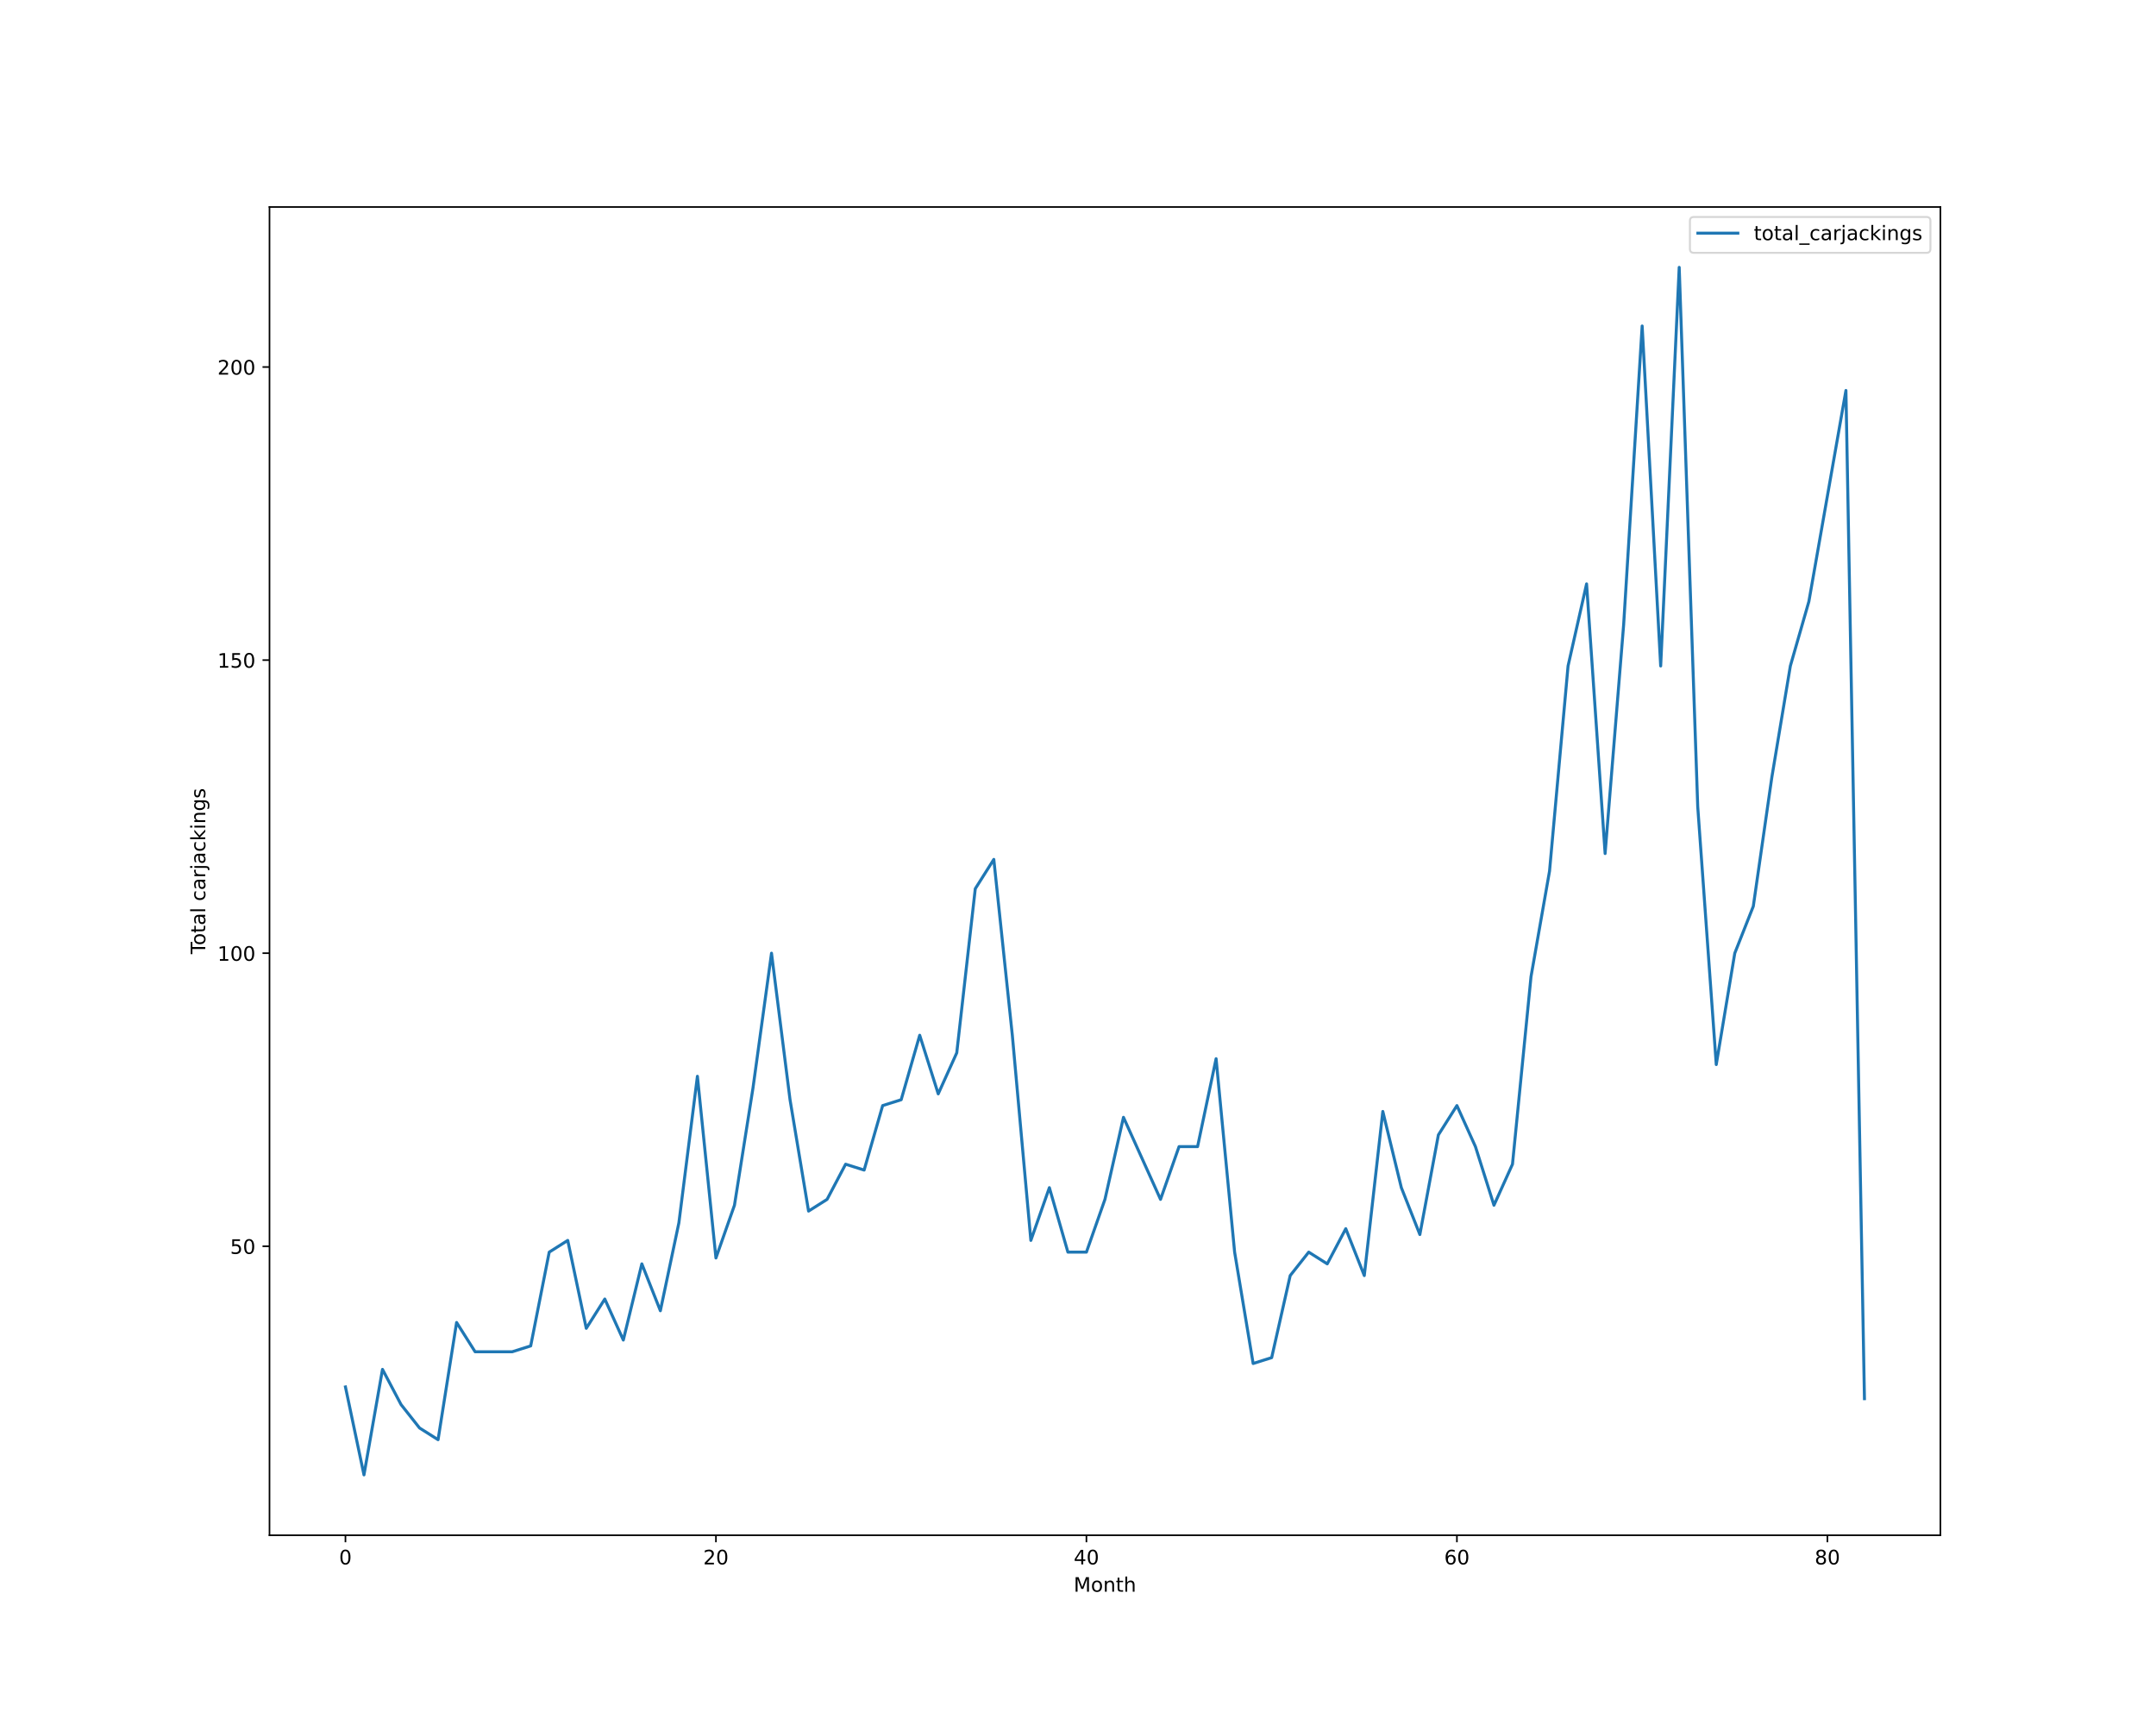
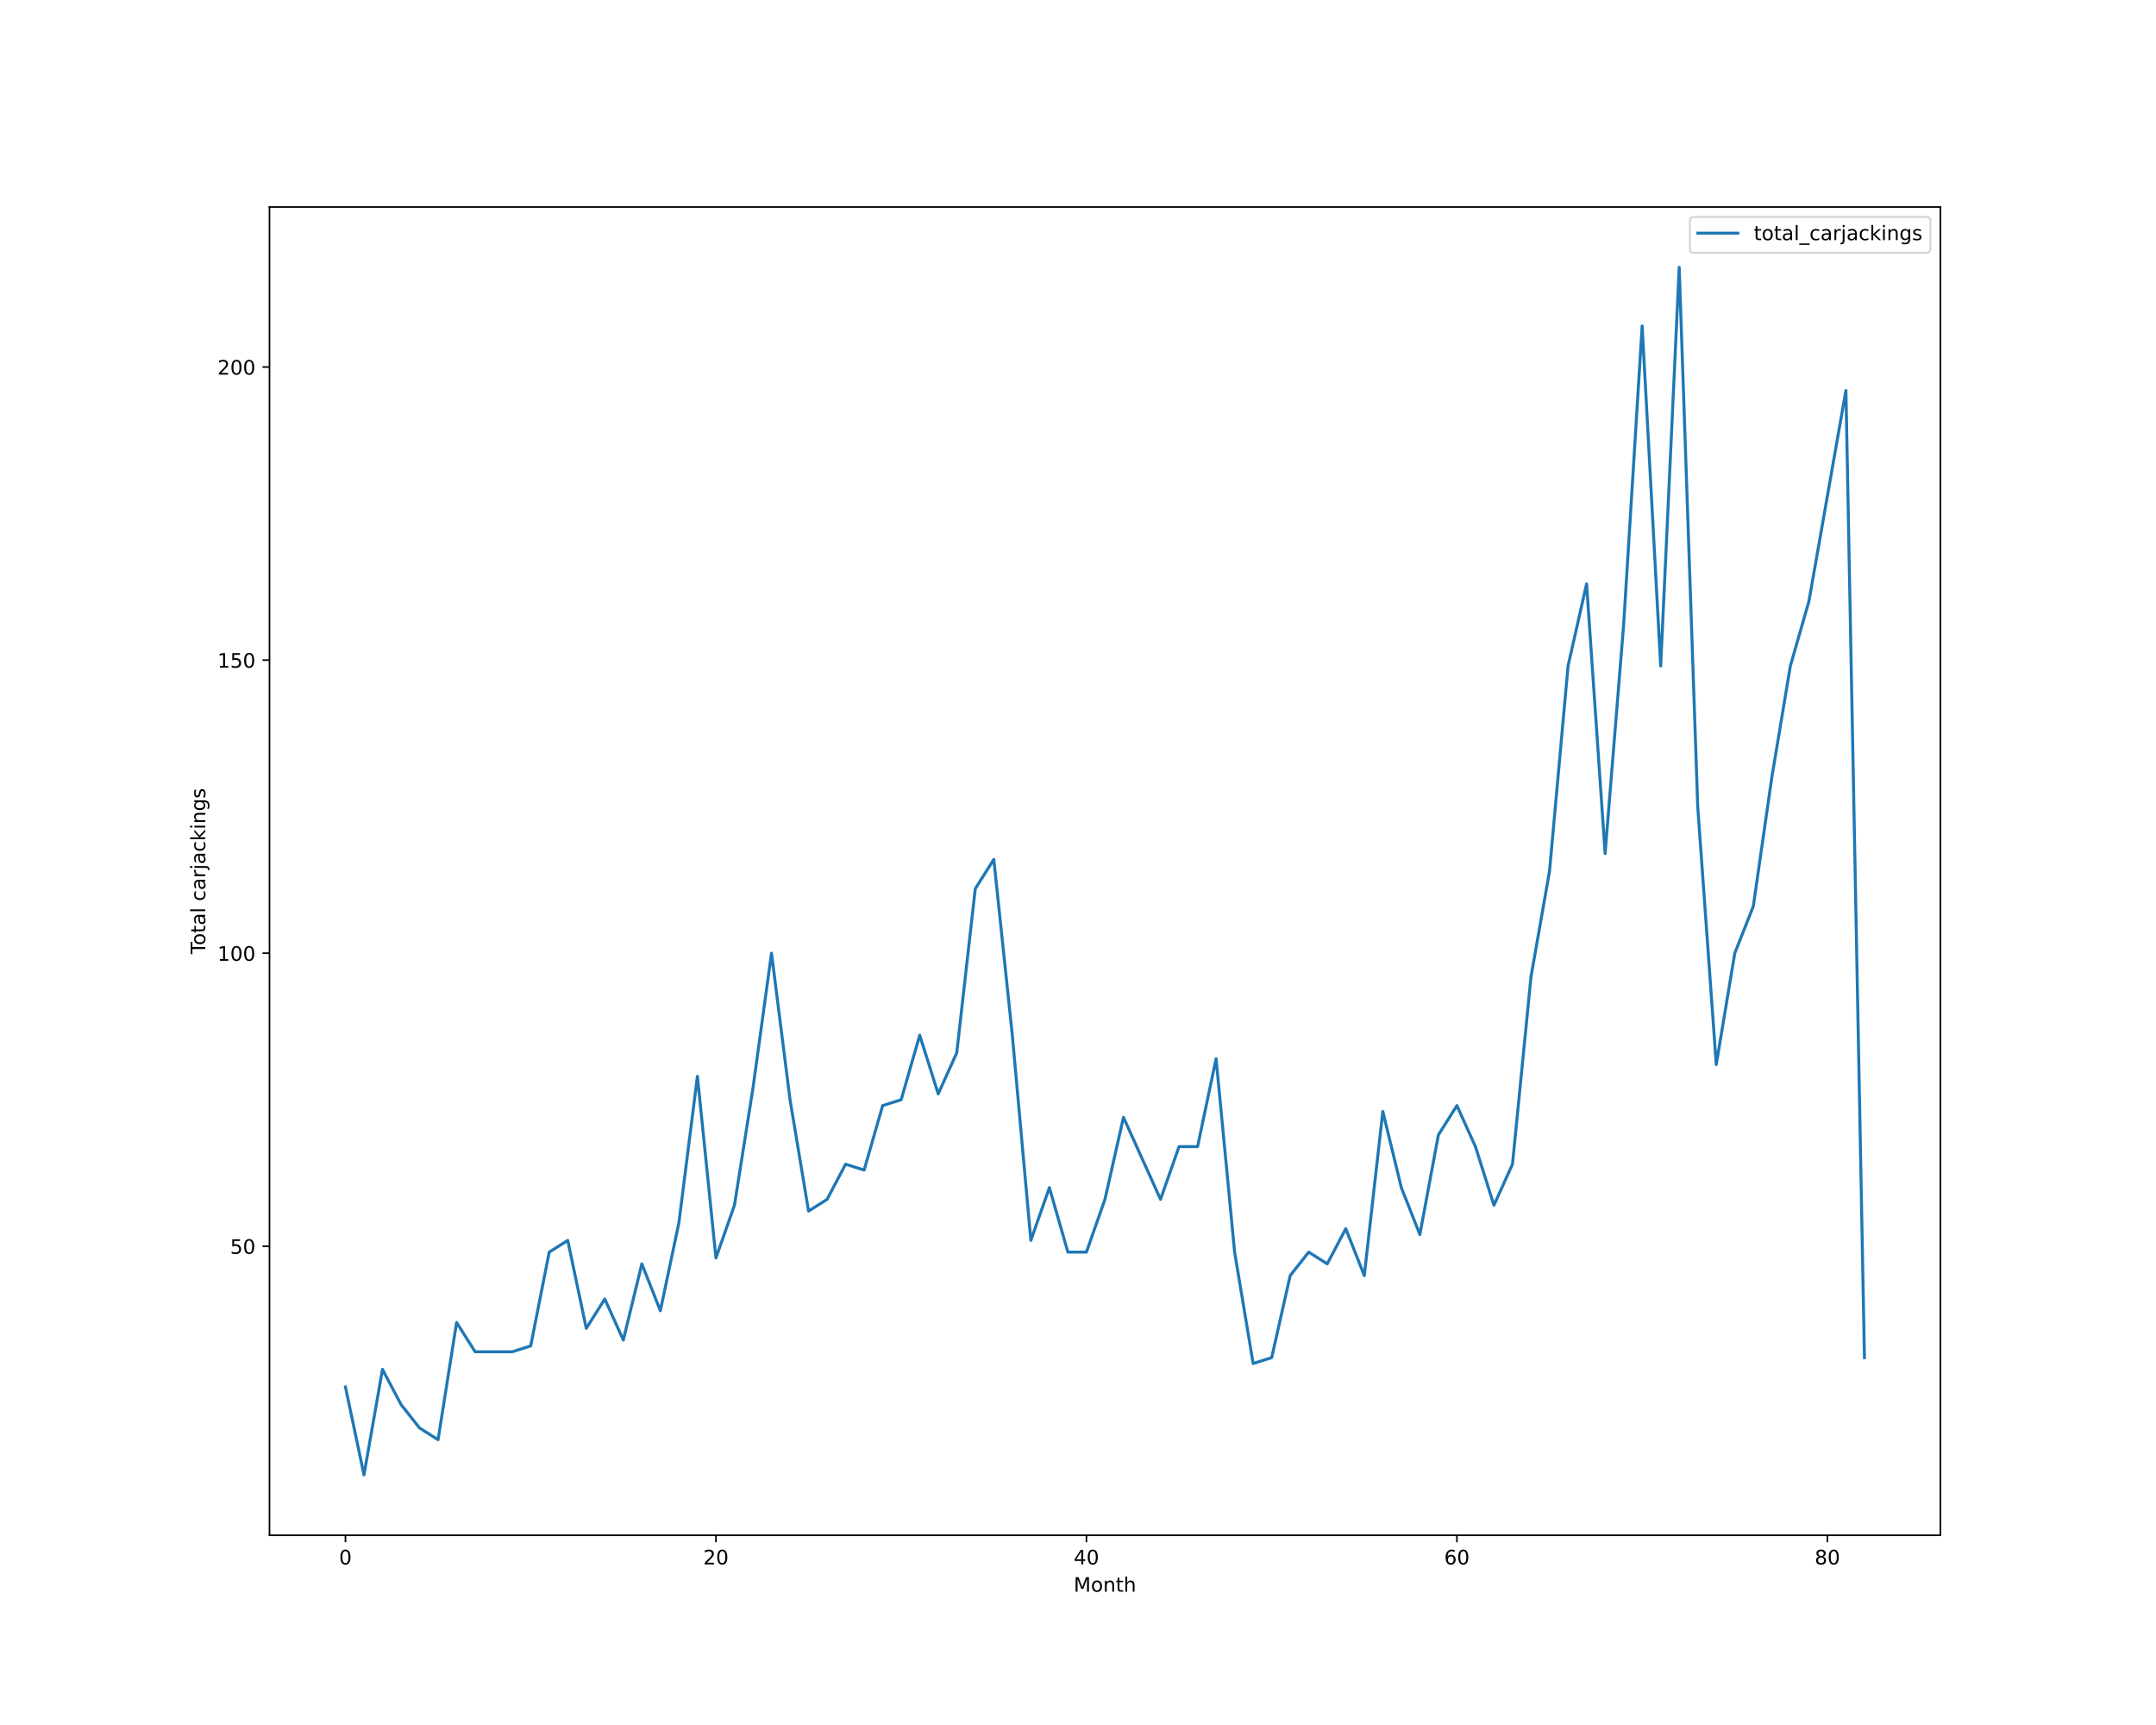
<svg xmlns="http://www.w3.org/2000/svg" xmlns:xlink="http://www.w3.org/1999/xlink" height="864pt" version="1.1" viewBox="0 0 1080 864" width="1080pt">
  <defs>
    <style type="text/css">*{stroke-linecap:butt;stroke-linejoin:round;}</style>
  </defs>
  <g id="figure_1">
    <g id="patch_1">
      <path d="M 0 864  L 1080 864  L 1080 0  L 0 0  z " style="fill:#ffffff;" />
    </g>
    <g id="axes_1">
      <g id="patch_2">
        <path d="M 135 768.96  L 972 768.96  L 972 103.68  L 135 103.68  z " style="fill:#ffffff;" />
      </g>
      <g id="matplotlib.axis_1">
        <g id="xtick_1">
          <g id="line2d_1">
            <defs>
-               <path d="M 0 0  L 0 3.5  " id="mf2d00f9961" style="stroke:#000000;stroke-width:0.8;" />
-             </defs>
-             <g>
-               <use style="stroke:#000000;stroke-width:0.8;" x="173.045" xlink:href="#mf2d00f9961" y="768.96" />
+               <path d="M 0 0  L 0 3.5  " id="mc47f5da2e9" style="stroke:#000000;stroke-width:0.8;" />
+             </defs>
+             <g>
+               <use style="stroke:#000000;stroke-width:0.8;" x="173.045" xlink:href="#mc47f5da2e9" y="768.96" />
            </g>
          </g>
          <g id="text_1">
            <g transform="translate(169.8642 783.5584)scale(0.1 -0.1)">
              <defs>
                <path d="M 2034 4250  Q 1547 4250 1301 3770  Q 1056 3291 1056 2328  Q 1056 1369 1301 889  Q 1547 409 2034 409  Q 2525 409 2770 889  Q 3016 1369 3016 2328  Q 3016 3291 2770 3770  Q 2525 4250 2034 4250  z M 2034 4750  Q 2819 4750 3233 4129  Q 3647 3509 3647 2328  Q 3647 1150 3233 529  Q 2819 -91 2034 -91  Q 1250 -91 836 529  Q 422 1150 422 2328  Q 422 3509 836 4129  Q 1250 4750 2034 4750  z " id="DejaVuSans-30" transform="scale(0.015625)" />
              </defs>
              <use xlink:href="#DejaVuSans-30" />
            </g>
          </g>
        </g>
        <g id="xtick_2">
          <g id="line2d_2">
            <g>
-               <use style="stroke:#000000;stroke-width:0.8;" x="358.633" xlink:href="#mf2d00f9961" y="768.96" />
+               <use style="stroke:#000000;stroke-width:0.8;" x="358.633" xlink:href="#mc47f5da2e9" y="768.96" />
            </g>
          </g>
          <g id="text_2">
            <g transform="translate(352.2705 783.5584)scale(0.1 -0.1)">
              <defs>
                <path d="M 1228 531  L 3431 531  L 3431 0  L 469 0  L 469 531  Q 828 903 1448 1529  Q 2069 2156 2228 2338  Q 2531 2678 2651 2914  Q 2772 3150 2772 3378  Q 2772 3750 2511 3984  Q 2250 4219 1831 4219  Q 1534 4219 1204 4116  Q 875 4013 500 3803  L 500 4441  Q 881 4594 1212 4672  Q 1544 4750 1819 4750  Q 2544 4750 2975 4387  Q 3406 4025 3406 3419  Q 3406 3131 3298 2873  Q 3191 2616 2906 2266  Q 2828 2175 2409 1742  Q 1991 1309 1228 531  z " id="DejaVuSans-32" transform="scale(0.015625)" />
              </defs>
              <use xlink:href="#DejaVuSans-32" />
              <use x="63.623" xlink:href="#DejaVuSans-30" />
            </g>
          </g>
        </g>
        <g id="xtick_3">
          <g id="line2d_3">
            <g>
-               <use style="stroke:#000000;stroke-width:0.8;" x="544.221" xlink:href="#mf2d00f9961" y="768.96" />
+               <use style="stroke:#000000;stroke-width:0.8;" x="544.221" xlink:href="#mc47f5da2e9" y="768.96" />
            </g>
          </g>
          <g id="text_3">
            <g transform="translate(537.8581 783.5584)scale(0.1 -0.1)">
              <defs>
                <path d="M 2419 4116  L 825 1625  L 2419 1625  L 2419 4116  z M 2253 4666  L 3047 4666  L 3047 1625  L 3713 1625  L 3713 1100  L 3047 1100  L 3047 0  L 2419 0  L 2419 1100  L 313 1100  L 313 1709  L 2253 4666  z " id="DejaVuSans-34" transform="scale(0.015625)" />
              </defs>
              <use xlink:href="#DejaVuSans-34" />
              <use x="63.623" xlink:href="#DejaVuSans-30" />
            </g>
          </g>
        </g>
        <g id="xtick_4">
          <g id="line2d_4">
            <g>
-               <use style="stroke:#000000;stroke-width:0.8;" x="729.808" xlink:href="#mf2d00f9961" y="768.96" />
+               <use style="stroke:#000000;stroke-width:0.8;" x="729.808" xlink:href="#mc47f5da2e9" y="768.96" />
            </g>
          </g>
          <g id="text_4">
            <g transform="translate(723.4457 783.5584)scale(0.1 -0.1)">
              <defs>
                <path d="M 2113 2584  Q 1688 2584 1439 2293  Q 1191 2003 1191 1497  Q 1191 994 1439 701  Q 1688 409 2113 409  Q 2538 409 2786 701  Q 3034 994 3034 1497  Q 3034 2003 2786 2293  Q 2538 2584 2113 2584  z M 3366 4563  L 3366 3988  Q 3128 4100 2886 4159  Q 2644 4219 2406 4219  Q 1781 4219 1451 3797  Q 1122 3375 1075 2522  Q 1259 2794 1537 2939  Q 1816 3084 2150 3084  Q 2853 3084 3261 2657  Q 3669 2231 3669 1497  Q 3669 778 3244 343  Q 2819 -91 2113 -91  Q 1303 -91 875 529  Q 447 1150 447 2328  Q 447 3434 972 4092  Q 1497 4750 2381 4750  Q 2619 4750 2861 4703  Q 3103 4656 3366 4563  z " id="DejaVuSans-36" transform="scale(0.015625)" />
              </defs>
              <use xlink:href="#DejaVuSans-36" />
              <use x="63.623" xlink:href="#DejaVuSans-30" />
            </g>
          </g>
        </g>
        <g id="xtick_5">
          <g id="line2d_5">
            <g>
-               <use style="stroke:#000000;stroke-width:0.8;" x="915.396" xlink:href="#mf2d00f9961" y="768.96" />
+               <use style="stroke:#000000;stroke-width:0.8;" x="915.396" xlink:href="#mc47f5da2e9" y="768.96" />
            </g>
          </g>
          <g id="text_5">
            <g transform="translate(909.0333 783.5584)scale(0.1 -0.1)">
              <defs>
                <path d="M 2034 2216  Q 1584 2216 1326 1975  Q 1069 1734 1069 1313  Q 1069 891 1326 650  Q 1584 409 2034 409  Q 2484 409 2743 651  Q 3003 894 3003 1313  Q 3003 1734 2745 1975  Q 2488 2216 2034 2216  z M 1403 2484  Q 997 2584 770 2862  Q 544 3141 544 3541  Q 544 4100 942 4425  Q 1341 4750 2034 4750  Q 2731 4750 3128 4425  Q 3525 4100 3525 3541  Q 3525 3141 3298 2862  Q 3072 2584 2669 2484  Q 3125 2378 3379 2068  Q 3634 1759 3634 1313  Q 3634 634 3220 271  Q 2806 -91 2034 -91  Q 1263 -91 848 271  Q 434 634 434 1313  Q 434 1759 690 2068  Q 947 2378 1403 2484  z M 1172 3481  Q 1172 3119 1398 2916  Q 1625 2713 2034 2713  Q 2441 2713 2670 2916  Q 2900 3119 2900 3481  Q 2900 3844 2670 4047  Q 2441 4250 2034 4250  Q 1625 4250 1398 4047  Q 1172 3844 1172 3481  z " id="DejaVuSans-38" transform="scale(0.015625)" />
              </defs>
              <use xlink:href="#DejaVuSans-38" />
              <use x="63.623" xlink:href="#DejaVuSans-30" />
            </g>
          </g>
        </g>
        <g id="text_6">
          <g transform="translate(537.8289 797.2366)scale(0.1 -0.1)">
            <defs>
              <path d="M 628 4666  L 1569 4666  L 2759 1491  L 3956 4666  L 4897 4666  L 4897 0  L 4281 0  L 4281 4097  L 3078 897  L 2444 897  L 1241 4097  L 1241 0  L 628 0  L 628 4666  z " id="DejaVuSans-4d" transform="scale(0.015625)" />
              <path d="M 1959 3097  Q 1497 3097 1228 2736  Q 959 2375 959 1747  Q 959 1119 1226 758  Q 1494 397 1959 397  Q 2419 397 2687 759  Q 2956 1122 2956 1747  Q 2956 2369 2687 2733  Q 2419 3097 1959 3097  z M 1959 3584  Q 2709 3584 3137 3096  Q 3566 2609 3566 1747  Q 3566 888 3137 398  Q 2709 -91 1959 -91  Q 1206 -91 779 398  Q 353 888 353 1747  Q 353 2609 779 3096  Q 1206 3584 1959 3584  z " id="DejaVuSans-6f" transform="scale(0.015625)" />
              <path d="M 3513 2113  L 3513 0  L 2938 0  L 2938 2094  Q 2938 2591 2744 2837  Q 2550 3084 2163 3084  Q 1697 3084 1428 2787  Q 1159 2491 1159 1978  L 1159 0  L 581 0  L 581 3500  L 1159 3500  L 1159 2956  Q 1366 3272 1645 3428  Q 1925 3584 2291 3584  Q 2894 3584 3203 3211  Q 3513 2838 3513 2113  z " id="DejaVuSans-6e" transform="scale(0.015625)" />
              <path d="M 1172 4494  L 1172 3500  L 2356 3500  L 2356 3053  L 1172 3053  L 1172 1153  Q 1172 725 1289 603  Q 1406 481 1766 481  L 2356 481  L 2356 0  L 1766 0  Q 1100 0 847 248  Q 594 497 594 1153  L 594 3053  L 172 3053  L 172 3500  L 594 3500  L 594 4494  L 1172 4494  z " id="DejaVuSans-74" transform="scale(0.015625)" />
              <path d="M 3513 2113  L 3513 0  L 2938 0  L 2938 2094  Q 2938 2591 2744 2837  Q 2550 3084 2163 3084  Q 1697 3084 1428 2787  Q 1159 2491 1159 1978  L 1159 0  L 581 0  L 581 4863  L 1159 4863  L 1159 2956  Q 1366 3272 1645 3428  Q 1925 3584 2291 3584  Q 2894 3584 3203 3211  Q 3513 2838 3513 2113  z " id="DejaVuSans-68" transform="scale(0.015625)" />
            </defs>
            <use xlink:href="#DejaVuSans-4d" />
            <use x="86.279" xlink:href="#DejaVuSans-6f" />
            <use x="147.461" xlink:href="#DejaVuSans-6e" />
            <use x="210.84" xlink:href="#DejaVuSans-74" />
            <use x="250.049" xlink:href="#DejaVuSans-68" />
          </g>
        </g>
      </g>
      <g id="matplotlib.axis_2">
        <g id="ytick_1">
          <g id="line2d_6">
            <defs>
-               <path d="M 0 0  L -3.5 0  " id="m15bbe1c01b" style="stroke:#000000;stroke-width:0.8;" />
-             </defs>
-             <g>
-               <use style="stroke:#000000;stroke-width:0.8;" x="135" xlink:href="#m15bbe1c01b" y="624.219" />
+               <path d="M 0 0  L -3.5 0  " id="m79050752c0" style="stroke:#000000;stroke-width:0.8;" />
+             </defs>
+             <g>
+               <use style="stroke:#000000;stroke-width:0.8;" x="135" xlink:href="#m79050752c0" y="624.219" />
            </g>
          </g>
          <g id="text_7">
            <g transform="translate(115.275 628.0182)scale(0.1 -0.1)">
              <defs>
                <path d="M 691 4666  L 3169 4666  L 3169 4134  L 1269 4134  L 1269 2991  Q 1406 3038 1543 3061  Q 1681 3084 1819 3084  Q 2600 3084 3056 2656  Q 3513 2228 3513 1497  Q 3513 744 3044 326  Q 2575 -91 1722 -91  Q 1428 -91 1123 -41  Q 819 9 494 109  L 494 744  Q 775 591 1075 516  Q 1375 441 1709 441  Q 2250 441 2565 725  Q 2881 1009 2881 1497  Q 2881 1984 2565 2268  Q 2250 2553 1709 2553  Q 1456 2553 1204 2497  Q 953 2441 691 2322  L 691 4666  z " id="DejaVuSans-35" transform="scale(0.015625)" />
              </defs>
              <use xlink:href="#DejaVuSans-35" />
              <use x="63.623" xlink:href="#DejaVuSans-30" />
            </g>
          </g>
        </g>
        <g id="ytick_2">
          <g id="line2d_7">
            <g>
-               <use style="stroke:#000000;stroke-width:0.8;" x="135" xlink:href="#m15bbe1c01b" y="477.423" />
+               <use style="stroke:#000000;stroke-width:0.8;" x="135" xlink:href="#m79050752c0" y="477.423" />
            </g>
          </g>
          <g id="text_8">
            <g transform="translate(108.9125 481.2221)scale(0.1 -0.1)">
              <defs>
                <path d="M 794 531  L 1825 531  L 1825 4091  L 703 3866  L 703 4441  L 1819 4666  L 2450 4666  L 2450 531  L 3481 531  L 3481 0  L 794 0  L 794 531  z " id="DejaVuSans-31" transform="scale(0.015625)" />
              </defs>
              <use xlink:href="#DejaVuSans-31" />
              <use x="63.623" xlink:href="#DejaVuSans-30" />
              <use x="127.246" xlink:href="#DejaVuSans-30" />
            </g>
          </g>
        </g>
        <g id="ytick_3">
          <g id="line2d_8">
            <g>
-               <use style="stroke:#000000;stroke-width:0.8;" x="135" xlink:href="#m15bbe1c01b" y="330.627" />
+               <use style="stroke:#000000;stroke-width:0.8;" x="135" xlink:href="#m79050752c0" y="330.627" />
            </g>
          </g>
          <g id="text_9">
            <g transform="translate(108.9125 334.426)scale(0.1 -0.1)">
              <use xlink:href="#DejaVuSans-31" />
              <use x="63.623" xlink:href="#DejaVuSans-35" />
              <use x="127.246" xlink:href="#DejaVuSans-30" />
            </g>
          </g>
        </g>
        <g id="ytick_4">
          <g id="line2d_9">
            <g>
-               <use style="stroke:#000000;stroke-width:0.8;" x="135" xlink:href="#m15bbe1c01b" y="183.831" />
+               <use style="stroke:#000000;stroke-width:0.8;" x="135" xlink:href="#m79050752c0" y="183.831" />
            </g>
          </g>
          <g id="text_10">
            <g transform="translate(108.9125 187.6299)scale(0.1 -0.1)">
              <use xlink:href="#DejaVuSans-32" />
              <use x="63.623" xlink:href="#DejaVuSans-30" />
              <use x="127.246" xlink:href="#DejaVuSans-30" />
            </g>
          </g>
        </g>
        <g id="text_11">
          <g transform="translate(102.8328 477.8888)rotate(-90)scale(0.1 -0.1)">
            <defs>
              <path d="M -19 4666  L 3928 4666  L 3928 4134  L 2272 4134  L 2272 0  L 1638 0  L 1638 4134  L -19 4134  L -19 4666  z " id="DejaVuSans-54" transform="scale(0.015625)" />
              <path d="M 2194 1759  Q 1497 1759 1228 1600  Q 959 1441 959 1056  Q 959 750 1161 570  Q 1363 391 1709 391  Q 2188 391 2477 730  Q 2766 1069 2766 1631  L 2766 1759  L 2194 1759  z M 3341 1997  L 3341 0  L 2766 0  L 2766 531  Q 2569 213 2275 61  Q 1981 -91 1556 -91  Q 1019 -91 701 211  Q 384 513 384 1019  Q 384 1609 779 1909  Q 1175 2209 1959 2209  L 2766 2209  L 2766 2266  Q 2766 2663 2505 2880  Q 2244 3097 1772 3097  Q 1472 3097 1187 3025  Q 903 2953 641 2809  L 641 3341  Q 956 3463 1253 3523  Q 1550 3584 1831 3584  Q 2591 3584 2966 3190  Q 3341 2797 3341 1997  z " id="DejaVuSans-61" transform="scale(0.015625)" />
              <path d="M 603 4863  L 1178 4863  L 1178 0  L 603 0  L 603 4863  z " id="DejaVuSans-6c" transform="scale(0.015625)" />
              <path id="DejaVuSans-20" transform="scale(0.015625)" />
              <path d="M 3122 3366  L 3122 2828  Q 2878 2963 2633 3030  Q 2388 3097 2138 3097  Q 1578 3097 1268 2742  Q 959 2388 959 1747  Q 959 1106 1268 751  Q 1578 397 2138 397  Q 2388 397 2633 464  Q 2878 531 3122 666  L 3122 134  Q 2881 22 2623 -34  Q 2366 -91 2075 -91  Q 1284 -91 818 406  Q 353 903 353 1747  Q 353 2603 823 3093  Q 1294 3584 2113 3584  Q 2378 3584 2631 3529  Q 2884 3475 3122 3366  z " id="DejaVuSans-63" transform="scale(0.015625)" />
              <path d="M 2631 2963  Q 2534 3019 2420 3045  Q 2306 3072 2169 3072  Q 1681 3072 1420 2755  Q 1159 2438 1159 1844  L 1159 0  L 581 0  L 581 3500  L 1159 3500  L 1159 2956  Q 1341 3275 1631 3429  Q 1922 3584 2338 3584  Q 2397 3584 2469 3576  Q 2541 3569 2628 3553  L 2631 2963  z " id="DejaVuSans-72" transform="scale(0.015625)" />
              <path d="M 603 3500  L 1178 3500  L 1178 -63  Q 1178 -731 923 -1031  Q 669 -1331 103 -1331  L -116 -1331  L -116 -844  L 38 -844  Q 366 -844 484 -692  Q 603 -541 603 -63  L 603 3500  z M 603 4863  L 1178 4863  L 1178 4134  L 603 4134  L 603 4863  z " id="DejaVuSans-6a" transform="scale(0.015625)" />
              <path d="M 581 4863  L 1159 4863  L 1159 1991  L 2875 3500  L 3609 3500  L 1753 1863  L 3688 0  L 2938 0  L 1159 1709  L 1159 0  L 581 0  L 581 4863  z " id="DejaVuSans-6b" transform="scale(0.015625)" />
              <path d="M 603 3500  L 1178 3500  L 1178 0  L 603 0  L 603 3500  z M 603 4863  L 1178 4863  L 1178 4134  L 603 4134  L 603 4863  z " id="DejaVuSans-69" transform="scale(0.015625)" />
              <path d="M 2906 1791  Q 2906 2416 2648 2759  Q 2391 3103 1925 3103  Q 1463 3103 1205 2759  Q 947 2416 947 1791  Q 947 1169 1205 825  Q 1463 481 1925 481  Q 2391 481 2648 825  Q 2906 1169 2906 1791  z M 3481 434  Q 3481 -459 3084 -895  Q 2688 -1331 1869 -1331  Q 1566 -1331 1297 -1286  Q 1028 -1241 775 -1147  L 775 -588  Q 1028 -725 1275 -790  Q 1522 -856 1778 -856  Q 2344 -856 2625 -561  Q 2906 -266 2906 331  L 2906 616  Q 2728 306 2450 153  Q 2172 0 1784 0  Q 1141 0 747 490  Q 353 981 353 1791  Q 353 2603 747 3093  Q 1141 3584 1784 3584  Q 2172 3584 2450 3431  Q 2728 3278 2906 2969  L 2906 3500  L 3481 3500  L 3481 434  z " id="DejaVuSans-67" transform="scale(0.015625)" />
              <path d="M 2834 3397  L 2834 2853  Q 2591 2978 2328 3040  Q 2066 3103 1784 3103  Q 1356 3103 1142 2972  Q 928 2841 928 2578  Q 928 2378 1081 2264  Q 1234 2150 1697 2047  L 1894 2003  Q 2506 1872 2764 1633  Q 3022 1394 3022 966  Q 3022 478 2636 193  Q 2250 -91 1575 -91  Q 1294 -91 989 -36  Q 684 19 347 128  L 347 722  Q 666 556 975 473  Q 1284 391 1588 391  Q 1994 391 2212 530  Q 2431 669 2431 922  Q 2431 1156 2273 1281  Q 2116 1406 1581 1522  L 1381 1569  Q 847 1681 609 1914  Q 372 2147 372 2553  Q 372 3047 722 3315  Q 1072 3584 1716 3584  Q 2034 3584 2315 3537  Q 2597 3491 2834 3397  z " id="DejaVuSans-73" transform="scale(0.015625)" />
            </defs>
            <use xlink:href="#DejaVuSans-54" />
            <use x="44.084" xlink:href="#DejaVuSans-6f" />
            <use x="105.266" xlink:href="#DejaVuSans-74" />
            <use x="144.475" xlink:href="#DejaVuSans-61" />
            <use x="205.754" xlink:href="#DejaVuSans-6c" />
            <use x="233.537" xlink:href="#DejaVuSans-20" />
            <use x="265.324" xlink:href="#DejaVuSans-63" />
            <use x="320.305" xlink:href="#DejaVuSans-61" />
            <use x="381.584" xlink:href="#DejaVuSans-72" />
            <use x="422.697" xlink:href="#DejaVuSans-6a" />
            <use x="450.48" xlink:href="#DejaVuSans-61" />
            <use x="511.76" xlink:href="#DejaVuSans-63" />
            <use x="566.74" xlink:href="#DejaVuSans-6b" />
            <use x="624.65" xlink:href="#DejaVuSans-69" />
            <use x="652.434" xlink:href="#DejaVuSans-6e" />
            <use x="715.812" xlink:href="#DejaVuSans-67" />
            <use x="779.289" xlink:href="#DejaVuSans-73" />
          </g>
        </g>
      </g>
      <g id="line2d_10">
-         <path clip-path="url(#p49e13f3f27)" d="M 173.045 694.681  L 182.325 738.72  L 191.604 685.873  L 200.884 703.489  L 210.163 715.233  L 219.442 721.104  L 228.722 662.386  L 238.001 677.066  L 247.28 677.066  L 256.56 677.066  L 265.839 674.13  L 275.119 627.155  L 284.398 621.283  L 293.677 665.322  L 302.957 650.642  L 312.236 671.194  L 321.516 633.027  L 330.795 656.514  L 340.074 612.475  L 349.354 539.077  L 358.633 630.091  L 367.912 603.668  L 377.192 544.949  L 386.471 477.423  L 395.751 550.821  L 405.03 606.603  L 414.309 600.732  L 423.589 583.116  L 432.868 586.052  L 442.147 553.757  L 451.427 550.821  L 460.706 518.526  L 469.986 547.885  L 479.265 527.334  L 488.544 445.128  L 497.824 430.448  L 507.103 518.526  L 516.382 621.283  L 525.662 594.86  L 534.941 627.155  L 544.221 627.155  L 553.5 600.732  L 562.779 559.629  L 572.059 580.18  L 581.338 600.732  L 590.618 574.308  L 599.897 574.308  L 609.176 530.27  L 618.456 627.155  L 627.735 682.937  L 637.014 680.002  L 646.294 638.899  L 655.573 627.155  L 664.853 633.027  L 674.132 615.411  L 683.411 638.899  L 692.691 556.693  L 701.97 594.86  L 711.249 618.347  L 720.529 568.437  L 729.808 553.757  L 739.088 574.308  L 748.367 603.668  L 757.646 583.116  L 766.926 489.167  L 776.205 436.32  L 785.484 333.563  L 794.764 292.46  L 804.043 427.512  L 813.323 313.011  L 822.602 163.279  L 831.881 333.563  L 841.161 133.92  L 850.44 404.025  L 859.72 533.205  L 868.999 477.423  L 878.278 453.936  L 887.558 389.345  L 896.837 333.563  L 906.116 301.268  L 915.396 248.421  L 924.675 195.574  L 933.955 700.553  " style="fill:none;stroke:#1f77b4;stroke-linecap:square;stroke-width:1.5;" />
+         <path clip-path="url(#p4199c8f374)" d="M 173.045 694.681  L 182.325 738.72  L 191.604 685.873  L 200.884 703.489  L 210.163 715.233  L 219.442 721.104  L 228.722 662.386  L 238.001 677.066  L 247.28 677.066  L 256.56 677.066  L 265.839 674.13  L 275.119 627.155  L 284.398 621.283  L 293.677 665.322  L 302.957 650.642  L 312.236 671.194  L 321.516 633.027  L 330.795 656.514  L 340.074 612.475  L 349.354 539.077  L 358.633 630.091  L 367.912 603.668  L 377.192 544.949  L 386.471 477.423  L 395.751 550.821  L 405.03 606.603  L 414.309 600.732  L 423.589 583.116  L 432.868 586.052  L 442.147 553.757  L 451.427 550.821  L 460.706 518.526  L 469.986 547.885  L 479.265 527.334  L 488.544 445.128  L 497.824 430.448  L 507.103 518.526  L 516.382 621.283  L 525.662 594.86  L 534.941 627.155  L 544.221 627.155  L 553.5 600.732  L 562.779 559.629  L 572.059 580.18  L 581.338 600.732  L 590.618 574.308  L 599.897 574.308  L 609.176 530.27  L 618.456 627.155  L 627.735 682.937  L 637.014 680.002  L 646.294 638.899  L 655.573 627.155  L 664.853 633.027  L 674.132 615.411  L 683.411 638.899  L 692.691 556.693  L 701.97 594.86  L 711.249 618.347  L 720.529 568.437  L 729.808 553.757  L 739.088 574.308  L 748.367 603.668  L 757.646 583.116  L 766.926 489.167  L 776.205 436.32  L 785.484 333.563  L 794.764 292.46  L 804.043 427.512  L 813.323 313.011  L 822.602 163.279  L 831.881 333.563  L 841.161 133.92  L 850.44 404.025  L 859.72 533.205  L 868.999 477.423  L 878.278 453.936  L 887.558 389.345  L 896.837 333.563  L 906.116 301.268  L 915.396 248.421  L 924.675 195.574  L 933.955 680.002  " style="fill:none;stroke:#1f77b4;stroke-linecap:square;stroke-width:1.5;" />
      </g>
      <g id="patch_3">
        <path d="M 135 768.96  L 135 103.68  " style="fill:none;stroke:#000000;stroke-linecap:square;stroke-linejoin:miter;stroke-width:0.8;" />
      </g>
      <g id="patch_4">
        <path d="M 972 768.96  L 972 103.68  " style="fill:none;stroke:#000000;stroke-linecap:square;stroke-linejoin:miter;stroke-width:0.8;" />
      </g>
      <g id="patch_5">
        <path d="M 135 768.96  L 972 768.96  " style="fill:none;stroke:#000000;stroke-linecap:square;stroke-linejoin:miter;stroke-width:0.8;" />
      </g>
      <g id="patch_6">
        <path d="M 135 103.68  L 972 103.68  " style="fill:none;stroke:#000000;stroke-linecap:square;stroke-linejoin:miter;stroke-width:0.8;" />
      </g>
      <g id="legend_1">
        <g id="patch_7">
          <path d="M 848.528 126.636  L 965 126.636  Q 967 126.636 967 124.636  L 967 110.68  Q 967 108.68 965 108.68  L 848.528 108.68  Q 846.528 108.68 846.528 110.68  L 846.528 124.636  Q 846.528 126.636 848.528 126.636  z " style="fill:#ffffff;opacity:0.8;stroke:#cccccc;stroke-linejoin:miter;" />
        </g>
        <g id="line2d_11">
          <path d="M 850.528 116.778  L 870.528 116.778  " style="fill:none;stroke:#1f77b4;stroke-linecap:square;stroke-width:1.5;" />
        </g>
        <g id="line2d_12" />
        <g id="text_12">
          <g transform="translate(878.5281 120.2784)scale(0.1 -0.1)">
            <defs>
              <path d="M 3263 -1063  L 3263 -1509  L -63 -1509  L -63 -1063  L 3263 -1063  z " id="DejaVuSans-5f" transform="scale(0.015625)" />
            </defs>
            <use xlink:href="#DejaVuSans-74" />
            <use x="39.209" xlink:href="#DejaVuSans-6f" />
            <use x="100.391" xlink:href="#DejaVuSans-74" />
            <use x="139.6" xlink:href="#DejaVuSans-61" />
            <use x="200.879" xlink:href="#DejaVuSans-6c" />
            <use x="228.662" xlink:href="#DejaVuSans-5f" />
            <use x="278.662" xlink:href="#DejaVuSans-63" />
            <use x="333.643" xlink:href="#DejaVuSans-61" />
            <use x="394.922" xlink:href="#DejaVuSans-72" />
            <use x="436.035" xlink:href="#DejaVuSans-6a" />
            <use x="463.818" xlink:href="#DejaVuSans-61" />
            <use x="525.098" xlink:href="#DejaVuSans-63" />
            <use x="580.078" xlink:href="#DejaVuSans-6b" />
            <use x="637.988" xlink:href="#DejaVuSans-69" />
            <use x="665.771" xlink:href="#DejaVuSans-6e" />
            <use x="729.15" xlink:href="#DejaVuSans-67" />
            <use x="792.627" xlink:href="#DejaVuSans-73" />
          </g>
        </g>
      </g>
    </g>
  </g>
  <defs>
-     <clipPath id="p49e13f3f27">
+     <clipPath id="p4199c8f374">
      <rect height="665.28" width="837" x="135" y="103.68" />
    </clipPath>
  </defs>
</svg>
